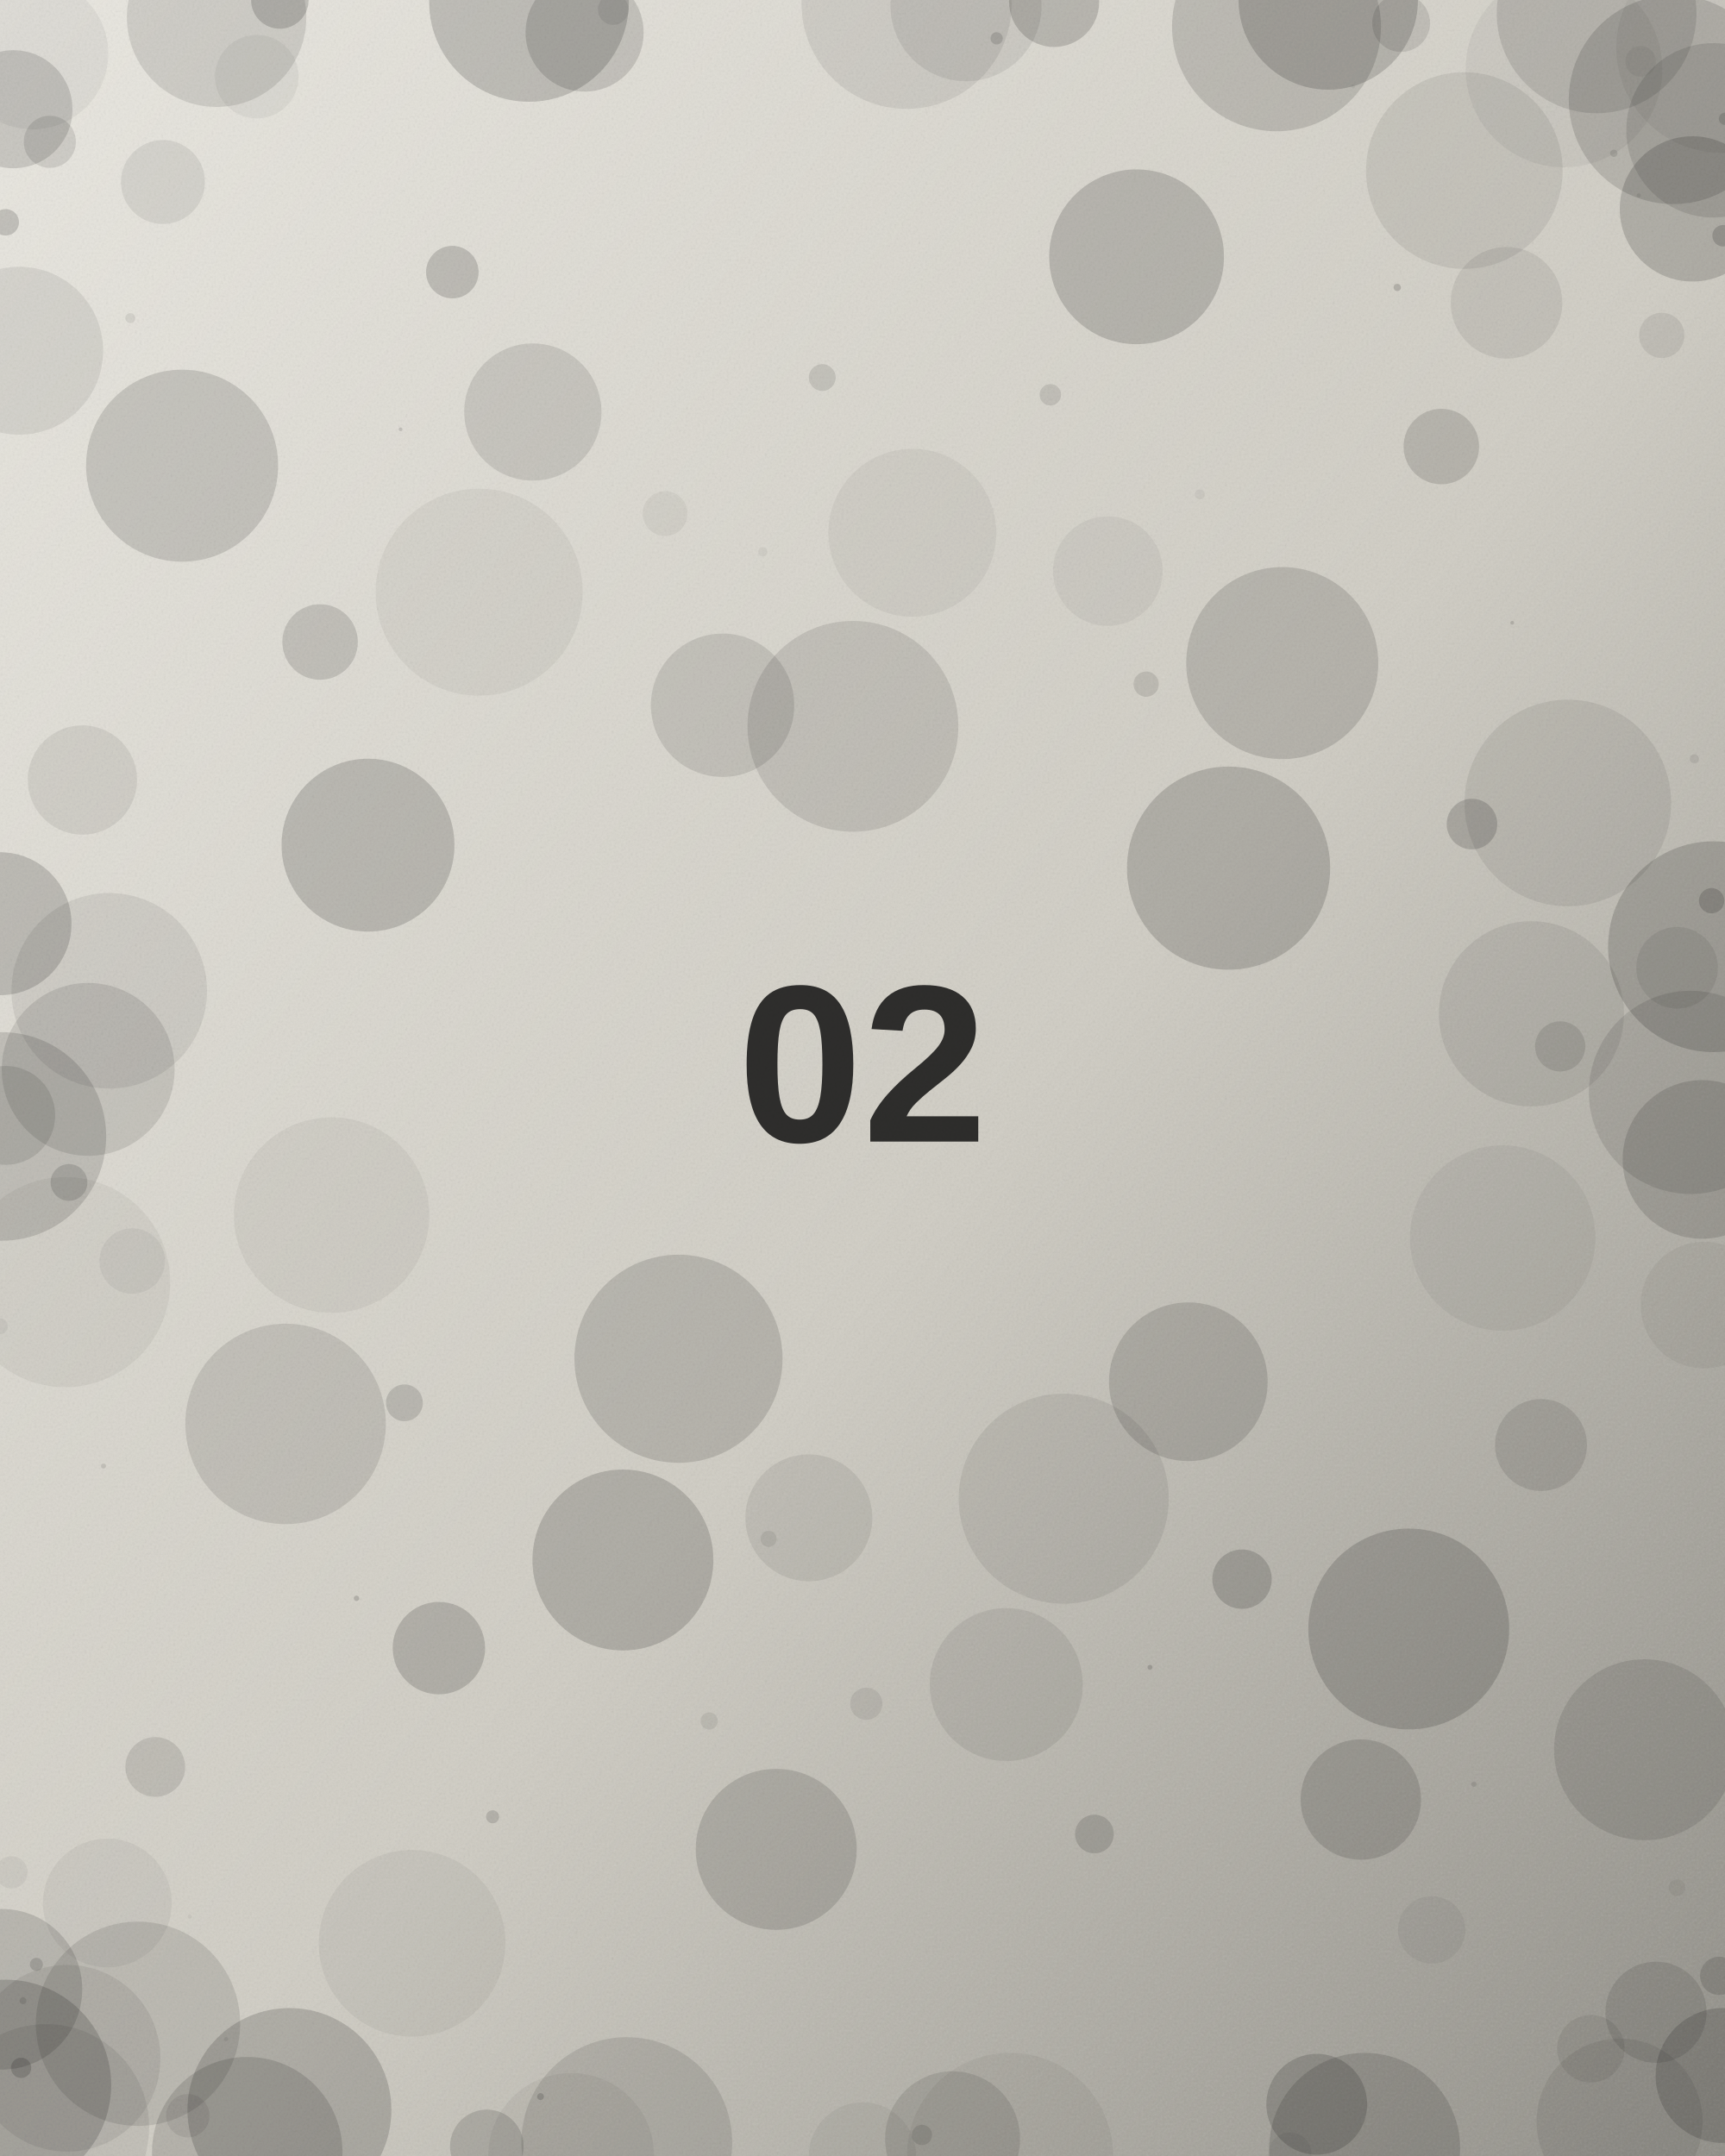
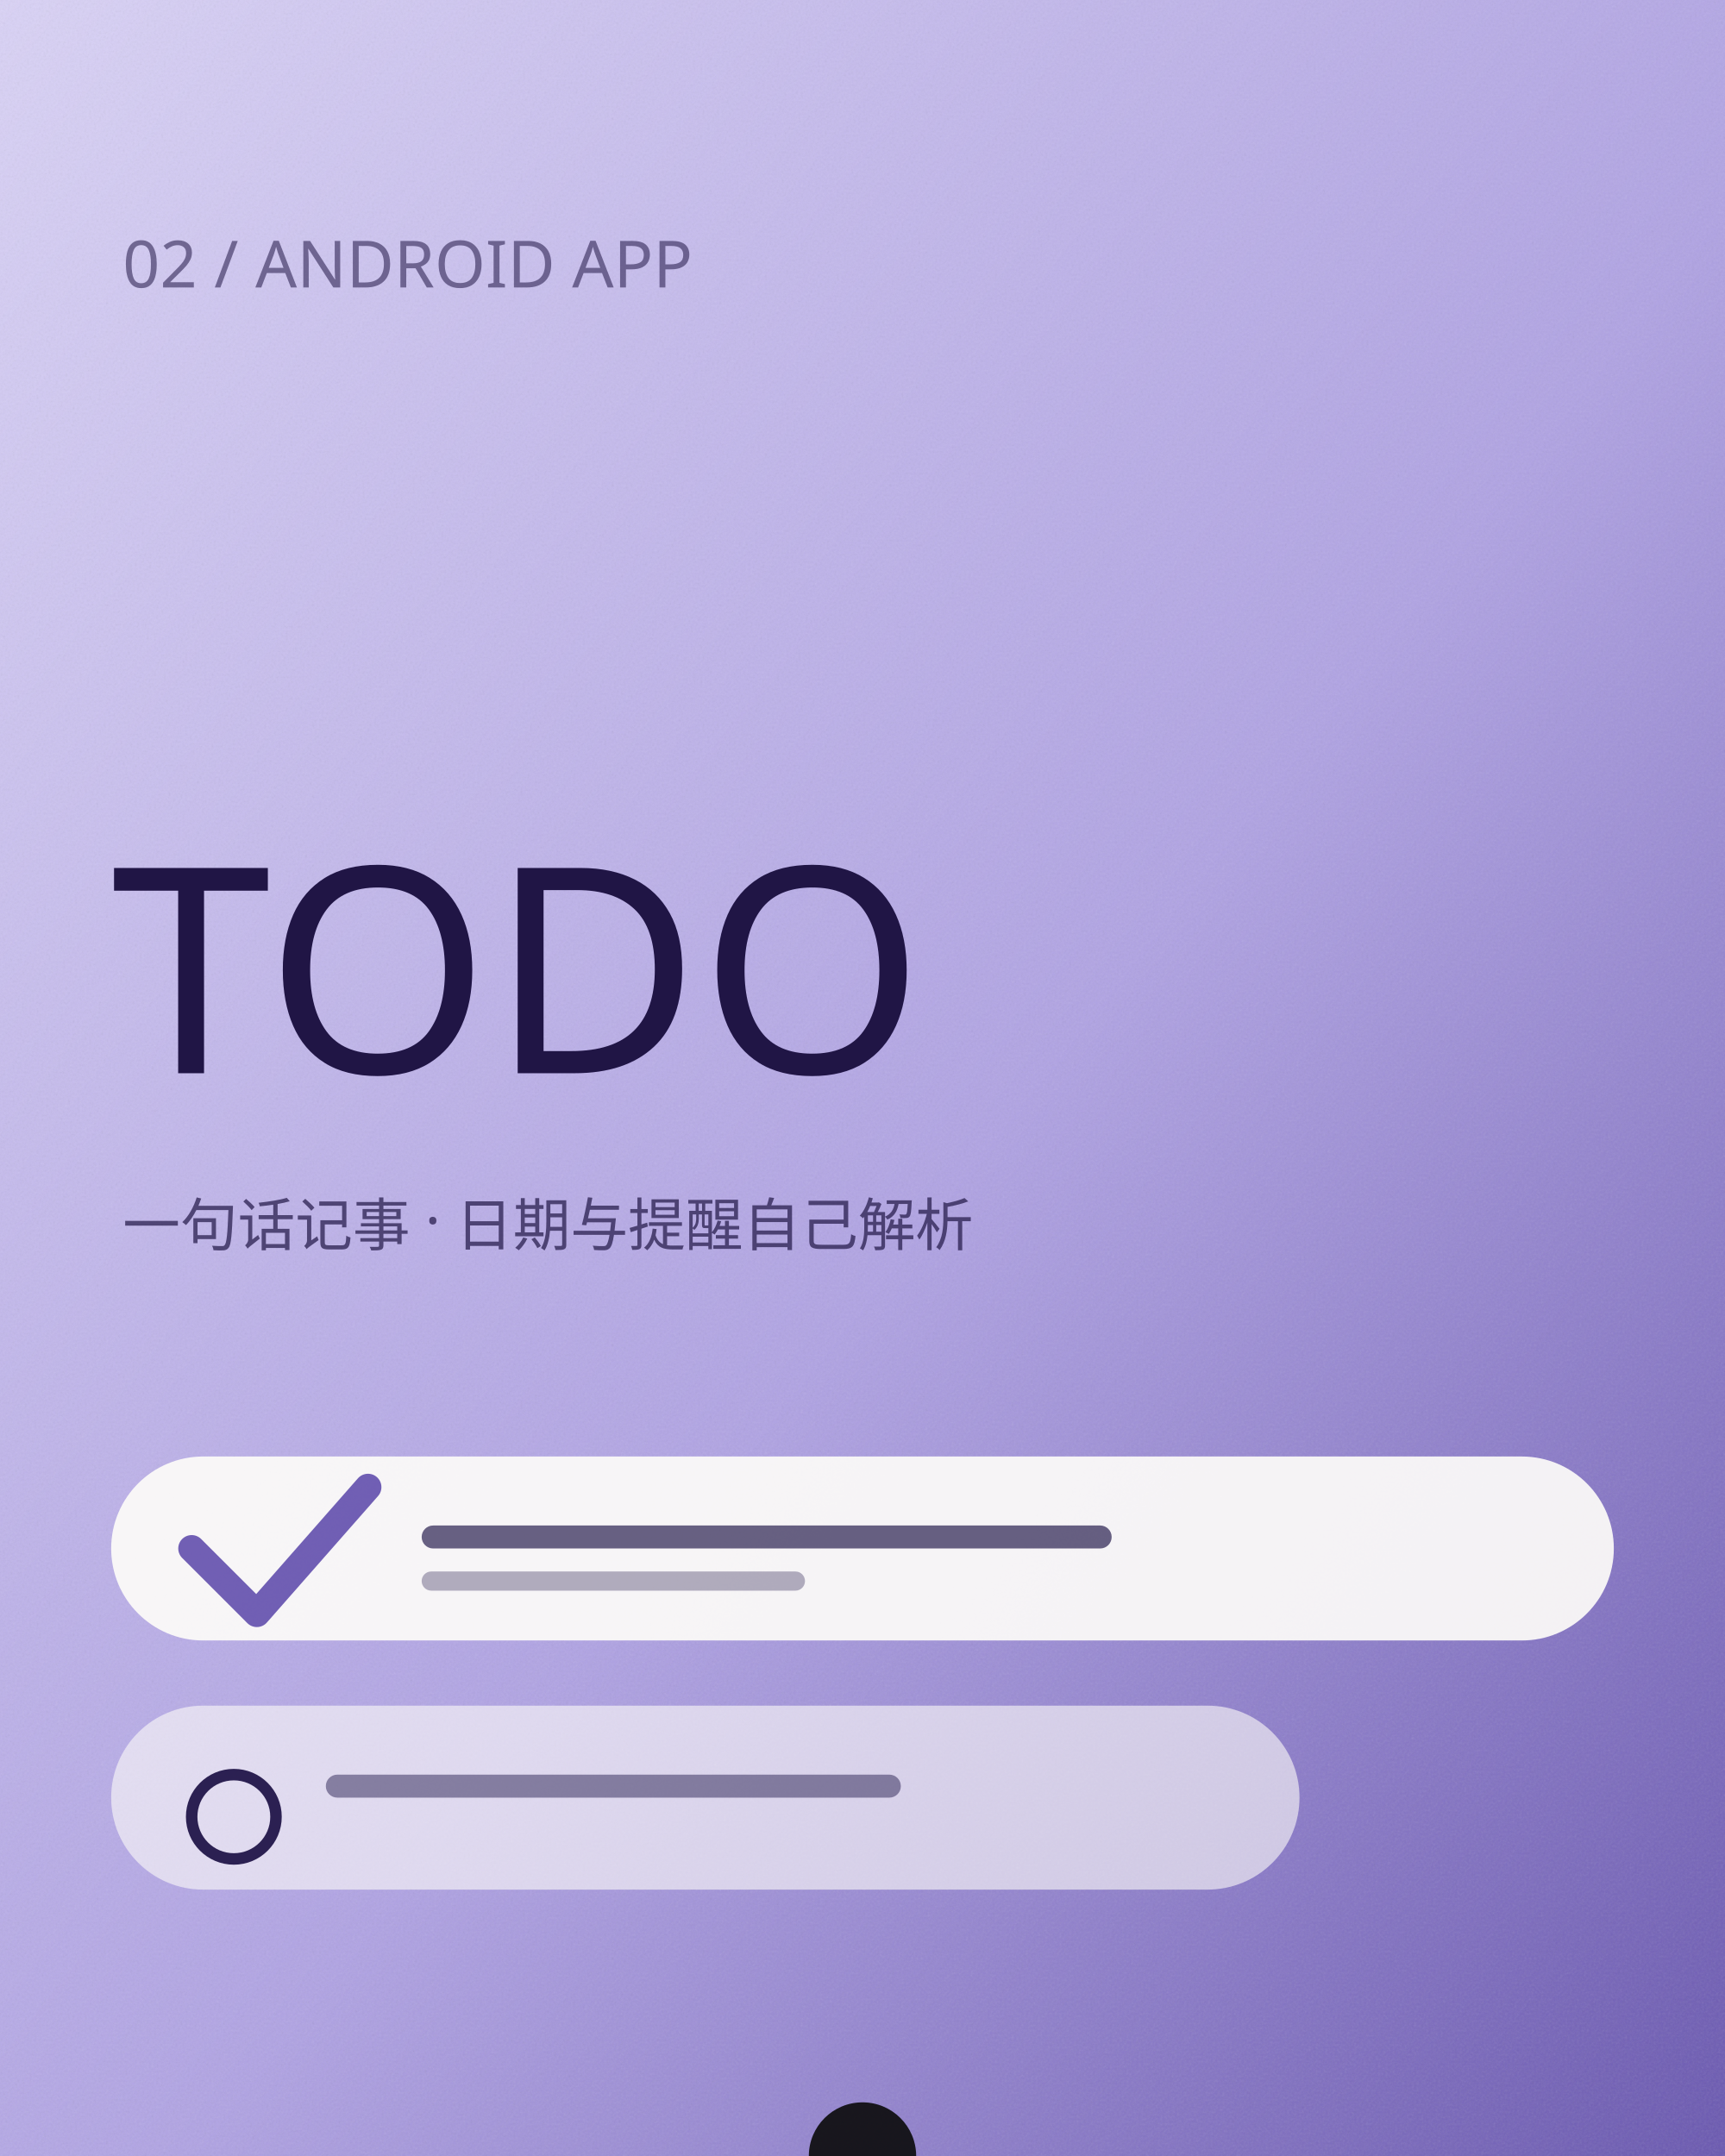
<svg xmlns="http://www.w3.org/2000/svg" width="900" height="1125" viewBox="0 0 900 1125">
  <defs>
    <linearGradient id="g" x1="0" y1="0" x2="1" y2="1">
-       <stop offset="0" stop-color="#e9e7e0" />
-       <stop offset="0.55" stop-color="#cfccc3" />
-       <stop offset="1" stop-color="#8f8d86" />
+       <stop offset="0" stop-color="#d9d2f5" />
+       <stop offset="0.55" stop-color="#b0a3e3" />
+       <stop offset="1" stop-color="#6a58b0" />
    </linearGradient>
    <filter id="n">
      <feTurbulence type="fractalNoise" baseFrequency="0.8" numOctaves="4" />
      <feColorMatrix type="saturate" values="0" />
    </filter>
  </defs>
  <rect width="100%" height="100%" fill="url(#g)" />
-   <rect width="100%" height="100%" filter="url(#n)" opacity="0.16" />
-   <circle cx="450" cy="1125" r="28.0" fill="#0a0a0a" opacity="0.05" />
-   <circle cx="786" cy="158" r="29.1" fill="#0a0a0a" opacity="0.08" />
-   <circle cx="3" cy="582" r="25.8" fill="#0a0a0a" opacity="0.11" />
-   <circle cx="710" cy="939" r="31.4" fill="#0a0a0a" opacity="0.14" />
-   <circle cx="550" cy="1" r="23.5" fill="#0a0a0a" opacity="0.17" />
-   <circle cx="56" cy="993" r="33.6" fill="#0a0a0a" opacity="0.05" />
-   <circle cx="875" cy="505" r="21.3" fill="#0a0a0a" opacity="0.08" />
-   <circle cx="278" cy="215" r="35.8" fill="#0a0a0a" opacity="0.11" />
-   <circle cx="254" cy="1120" r="19.2" fill="#0a0a0a" opacity="0.14" />
-   <circle cx="883" cy="109" r="37.9" fill="#0a0a0a" opacity="0.17" />
-   <circle cx="69" cy="658" r="17.1" fill="#0a0a0a" opacity="0.05" />
-   <circle cx="525" cy="879" r="39.9" fill="#0a0a0a" opacity="0.08" />
-   <circle cx="731" cy="12" r="15.1" fill="#0a0a0a" opacity="0.11" />
-   <circle cx="1" cy="1038" r="41.9" fill="#0a0a0a" opacity="0.14" />
-   <circle cx="768" cy="430" r="13.2" fill="#0a0a0a" opacity="0.17" />
-   <circle cx="476" cy="278" r="43.8" fill="#0a0a0a" opacity="0.05" />
-   <circle cx="98" cy="1104" r="11.3" fill="#0a0a0a" opacity="0.08" />
-   <circle cx="894" cy="68" r="45.5" fill="#0a0a0a" opacity="0.11" />
-   <circle cx="211" cy="732" r="9.6" fill="#0a0a0a" opacity="0.14" />
-   <circle cx="325" cy="814" r="47.2" fill="#0a0a0a" opacity="0.17" />
-   <circle cx="856" cy="32" r="8.0" fill="#0a0a0a" opacity="0.05" />
-   <circle cx="35" cy="1074" r="48.7" fill="#0a0a0a" opacity="0.08" />
-   <circle cx="598" cy="357" r="6.6" fill="#0a0a0a" opacity="0.11" />
-   <circle cx="669" cy="346" r="50.1" fill="#0a0a0a" opacity="0.14" />
-   <circle cx="11" cy="1079" r="5.3" fill="#0a0a0a" opacity="0.17" />
-   <circle cx="816" cy="36" r="51.3" fill="#0a0a0a" opacity="0.05" />
-   <circle cx="401" cy="803" r="4.2" fill="#0a0a0a" opacity="0.08" />
-   <circle cx="149" cy="743" r="52.3" fill="#0a0a0a" opacity="0.11" />
-   <circle cx="900" cy="62" r="3.2" fill="#0a0a0a" opacity="0.14" />
-   <circle cx="151" cy="1101" r="53.2" fill="#0a0a0a" opacity="0.17" />
-   <circle cx="398" cy="288" r="2.4" fill="#0a0a0a" opacity="0.05" />
-   <circle cx="818" cy="419" r="53.9" fill="#0a0a0a" opacity="0.08" />
-   <circle cx="12" cy="1044" r="1.8" fill="#0a0a0a" opacity="0.11" />
-   <circle cx="666" cy="14" r="54.5" fill="#0a0a0a" opacity="0.14" />
-   <circle cx="600" cy="870" r="1.3" fill="#0a0a0a" opacity="0.17" />
-   <circle cx="34" cy="669" r="54.8" fill="#0a0a0a" opacity="0.05" />
-   <circle cx="855" cy="102" r="1.1" fill="#0a0a0a" opacity="0.08" />
-   <circle cx="327" cy="1118" r="55.0" fill="#0a0a0a" opacity="0.11" />
-   <circle cx="209" cy="224" r="1.0" fill="#0a0a0a" opacity="0.14" />
-   <circle cx="894" cy="494" r="55.0" fill="#0a0a0a" opacity="0.17" />
-   <circle cx="99" cy="1000" r="1.1" fill="#0a0a0a" opacity="0.05" />
-   <circle cx="473" cy="2" r="54.8" fill="#0a0a0a" opacity="0.08" />
-   <circle cx="769" cy="931" r="1.4" fill="#0a0a0a" opacity="0.11" />
-   <circle cx="1" cy="593" r="54.4" fill="#0a0a0a" opacity="0.14" />
-   <circle cx="729" cy="150" r="1.9" fill="#0a0a0a" opacity="0.17" />
-   <circle cx="527" cy="1125" r="53.8" fill="#0a0a0a" opacity="0.05" />
-   <circle cx="68" cy="166" r="2.6" fill="#0a0a0a" opacity="0.08" />
-   <circle cx="882" cy="570" r="53.0" fill="#0a0a0a" opacity="0.11" />
-   <circle cx="257" cy="948" r="3.4" fill="#0a0a0a" opacity="0.14" />
-   <circle cx="276" cy="1" r="52.1" fill="#0a0a0a" opacity="0.17" />
-   <circle cx="875" cy="985" r="4.4" fill="#0a0a0a" opacity="0.05" />
-   <circle cx="57" cy="517" r="51.0" fill="#0a0a0a" opacity="0.08" />
-   <circle cx="548" cy="206" r="5.6" fill="#0a0a0a" opacity="0.11" />
-   <circle cx="712" cy="1121" r="49.8" fill="#0a0a0a" opacity="0.14" />
-   <circle cx="3" cy="116" r="6.9" fill="#0a0a0a" opacity="0.17" />
-   <circle cx="784" cy="646" r="48.4" fill="#0a0a0a" opacity="0.05" />
-   <circle cx="452" cy="889" r="8.4" fill="#0a0a0a" opacity="0.08" />
-   <circle cx="113" cy="9" r="46.8" fill="#0a0a0a" opacity="0.11" />
-   <circle cx="897" cy="1031" r="10.0" fill="#0a0a0a" opacity="0.14" />
-   <circle cx="192" cy="441" r="45.1" fill="#0a0a0a" opacity="0.17" />
-   <circle cx="347" cy="268" r="11.7" fill="#0a0a0a" opacity="0.05" />
-   <circle cx="845" cy="1107" r="43.3" fill="#0a0a0a" opacity="0.08" />
-   <circle cx="26" cy="74" r="13.6" fill="#0a0a0a" opacity="0.11" />
-   <circle cx="620" cy="721" r="41.4" fill="#0a0a0a" opacity="0.14" />
-   <circle cx="648" cy="824" r="15.5" fill="#0a0a0a" opacity="0.17" />
-   <circle cx="17" cy="28" r="39.5" fill="#0a0a0a" opacity="0.05" />
-   <circle cx="830" cy="1069" r="17.6" fill="#0a0a0a" opacity="0.08" />
-   <circle cx="377" cy="368" r="37.4" fill="#0a0a0a" opacity="0.11" />
-   <circle cx="167" cy="335" r="19.7" fill="#0a0a0a" opacity="0.14" />
-   <circle cx="899" cy="1083" r="35.2" fill="#0a0a0a" opacity="0.17" />
-   <circle cx="134" cy="40" r="21.8" fill="#0a0a0a" opacity="0.05" />
-   <circle cx="422" cy="792" r="33.1" fill="#0a0a0a" opacity="0.08" />
-   <circle cx="804" cy="754" r="24.0" fill="#0a0a0a" opacity="0.11" />
-   <circle cx="7" cy="57" r="30.8" fill="#0a0a0a" opacity="0.14" />
-   <circle cx="687" cy="1098" r="26.3" fill="#0a0a0a" opacity="0.17" />
-   <circle cx="578" cy="298" r="28.6" fill="#0a0a0a" opacity="0.05" />
-   <circle cx="43" cy="407" r="28.5" fill="#0a0a0a" opacity="0.08" />
-   <circle cx="864" cy="1050" r="26.4" fill="#0a0a0a" opacity="0.11" />
-   <circle cx="305" cy="17" r="30.8" fill="#0a0a0a" opacity="0.14" />
-   <circle cx="229" cy="860" r="24.1" fill="#0a0a0a" opacity="0.17" />
-   <circle cx="889" cy="681" r="33.0" fill="#0a0a0a" opacity="0.05" />
-   <circle cx="85" cy="95" r="21.9" fill="#0a0a0a" opacity="0.08" />
-   <circle cx="497" cy="1116" r="35.2" fill="#0a0a0a" opacity="0.11" />
-   <circle cx="752" cy="233" r="19.7" fill="#0a0a0a" opacity="0.14" />
-   <circle cx="0" cy="482" r="37.3" fill="#0a0a0a" opacity="0.17" />
-   <circle cx="747" cy="1007" r="17.6" fill="#0a0a0a" opacity="0.05" />
-   <circle cx="504" cy="3" r="39.4" fill="#0a0a0a" opacity="0.08" />
-   <circle cx="81" cy="922" r="15.6" fill="#0a0a0a" opacity="0.11" />
-   <circle cx="888" cy="605" r="41.4" fill="#0a0a0a" opacity="0.14" />
-   <circle cx="236" cy="142" r="13.7" fill="#0a0a0a" opacity="0.17" />
-   <circle cx="298" cy="1125" r="43.3" fill="#0a0a0a" opacity="0.05" />
-   <circle cx="867" cy="175" r="11.8" fill="#0a0a0a" opacity="0.08" />
-   <circle cx="46" cy="558" r="45.1" fill="#0a0a0a" opacity="0.11" />
-   <circle cx="571" cy="957" r="10.1" fill="#0a0a0a" opacity="0.14" />
-   <circle cx="693" cy="0" r="46.8" fill="#0a0a0a" opacity="0.17" />
-   <circle cx="6" cy="977" r="8.4" fill="#0a0a0a" opacity="0.05" />
-   <circle cx="799" cy="529" r="48.3" fill="#0a0a0a" opacity="0.08" />
-   <circle cx="429" cy="197" r="7.0" fill="#0a0a0a" opacity="0.11" />
-   <circle cx="129" cy="1123" r="49.7" fill="#0a0a0a" opacity="0.14" />
-   <circle cx="899" cy="123" r="5.6" fill="#0a0a0a" opacity="0.17" />
-   <circle cx="173" cy="634" r="51.0" fill="#0a0a0a" opacity="0.05" />
-   <circle cx="370" cy="898" r="4.5" fill="#0a0a0a" opacity="0.08" />
-   <circle cx="833" cy="7" r="52.1" fill="#0a0a0a" opacity="0.11" />
-   <circle cx="19" cy="1025" r="3.4" fill="#0a0a0a" opacity="0.14" />
-   <circle cx="641" cy="453" r="53.0" fill="#0a0a0a" opacity="0.17" />
-   <circle cx="626" cy="258" r="2.6" fill="#0a0a0a" opacity="0.05" />
-   <circle cx="24" cy="1110" r="53.8" fill="#0a0a0a" opacity="0.08" />
-   <circle cx="842" cy="80" r="1.9" fill="#0a0a0a" opacity="0.11" />
-   <circle cx="354" cy="709" r="54.3" fill="#0a0a0a" opacity="0.14" />
-   <circle cx="186" cy="834" r="1.4" fill="#0a0a0a" opacity="0.17" />
-   <circle cx="898" cy="25" r="54.7" fill="#0a0a0a" opacity="0.05" />
-   <circle cx="118" cy="1064" r="1.1" fill="#0a0a0a" opacity="0.08" />
-   <circle cx="445" cy="379" r="55.0" fill="#0a0a0a" opacity="0.11" />
-   <circle cx="789" cy="325" r="1.0" fill="#0a0a0a" opacity="0.14" />
-   <circle cx="3" cy="1088" r="55.0" fill="#0a0a0a" opacity="0.17" />
-   <circle cx="706" cy="45" r="1.1" fill="#0a0a0a" opacity="0.05" />
-   <circle cx="555" cy="782" r="54.8" fill="#0a0a0a" opacity="0.08" />
-   <circle cx="54" cy="765" r="1.3" fill="#0a0a0a" opacity="0.11" />
-   <circle cx="873" cy="52" r="54.5" fill="#0a0a0a" opacity="0.14" />
-   <circle cx="282" cy="1094" r="1.8" fill="#0a0a0a" opacity="0.17" />
-   <circle cx="250" cy="309" r="54.0" fill="#0a0a0a" opacity="0.05" />
-   <circle cx="884" cy="396" r="2.4" fill="#0a0a0a" opacity="0.08" />
-   <circle cx="72" cy="1056" r="53.3" fill="#0a0a0a" opacity="0.11" />
-   <circle cx="520" cy="20" r="3.2" fill="#0a0a0a" opacity="0.14" />
-   <circle cx="735" cy="850" r="52.4" fill="#0a0a0a" opacity="0.17" />
-   <circle cx="0" cy="692" r="4.1" fill="#0a0a0a" opacity="0.05" />
-   <circle cx="764" cy="89" r="51.3" fill="#0a0a0a" opacity="0.08" />
-   <circle cx="481" cy="1114" r="5.3" fill="#0a0a0a" opacity="0.11" />
-   <circle cx="95" cy="243" r="50.1" fill="#0a0a0a" opacity="0.14" />
-   <circle cx="893" cy="470" r="6.6" fill="#0a0a0a" opacity="0.17" />
-   <circle cx="215" cy="1014" r="48.7" fill="#0a0a0a" opacity="0.05" />
-   <circle cx="320" cy="5" r="8.0" fill="#0a0a0a" opacity="0.08" />
-   <circle cx="858" cy="913" r="47.2" fill="#0a0a0a" opacity="0.11" />
-   <circle cx="36" cy="617" r="9.6" fill="#0a0a0a" opacity="0.14" />
-   <circle cx="593" cy="134" r="45.6" fill="#0a0a0a" opacity="0.17" />
-   <circle cx="673" cy="1124" r="11.3" fill="#0a0a0a" opacity="0.05" />
-   <circle cx="10" cy="183" r="43.8" fill="#0a0a0a" opacity="0.08" />
-   <circle cx="814" cy="546" r="13.1" fill="#0a0a0a" opacity="0.11" />
-   <circle cx="405" cy="965" r="42.0" fill="#0a0a0a" opacity="0.14" />
-   <circle cx="146" cy="0" r="15.0" fill="#0a0a0a" opacity="0.17" />
-   <text x="450" y="562.5" font-family="Arial Black,Arial" font-size="117" font-weight="900" fill="#0a0a0a" text-anchor="middle" dominant-baseline="middle" opacity="0.82">02</text>
+   <rect width="100%" height="100%" filter="url(#n)" opacity="0.14" />
+   <g fill="#201545" font-family="'Archivo Black','Arial Black',sans-serif">
+     <text x="64" y="150" font-size="34" opacity="0.55">02 / ANDROID APP</text>
+     <text x="58" y="560" font-size="150">TODO</text>
+     <text x="64" y="650" font-size="30" font-family="sans-serif" opacity="0.7">一句话记事 · 日期与提醒自己解析</text>
+   </g>
+   <g opacity="0.92">
+     <rect x="58" y="760" width="784" height="96" rx="48" fill="#fdfcf9" />
+     <path d="M100 808 l34 34 l58 -66" stroke="#6a58b0" stroke-width="14" fill="none" stroke-linecap="round" stroke-linejoin="round" />
+     <rect x="220" y="796" width="360" height="12" rx="6" fill="#201545" opacity="0.7" />
+     <rect x="220" y="820" width="200" height="10" rx="5" fill="#201545" opacity="0.35" />
+     <rect x="58" y="890" width="620" height="96" rx="48" fill="#fdfcf9" opacity="0.65" />
+     <rect x="100" y="926" width="44" height="44" rx="22" fill="none" stroke="#201545" stroke-width="6" />
+     <rect x="170" y="926" width="300" height="12" rx="6" fill="#201545" opacity="0.5" />
+   </g>
+   <circle cx="450" cy="1125" r="28" fill="#0a0a0a" opacity="0.9" />
</svg>
